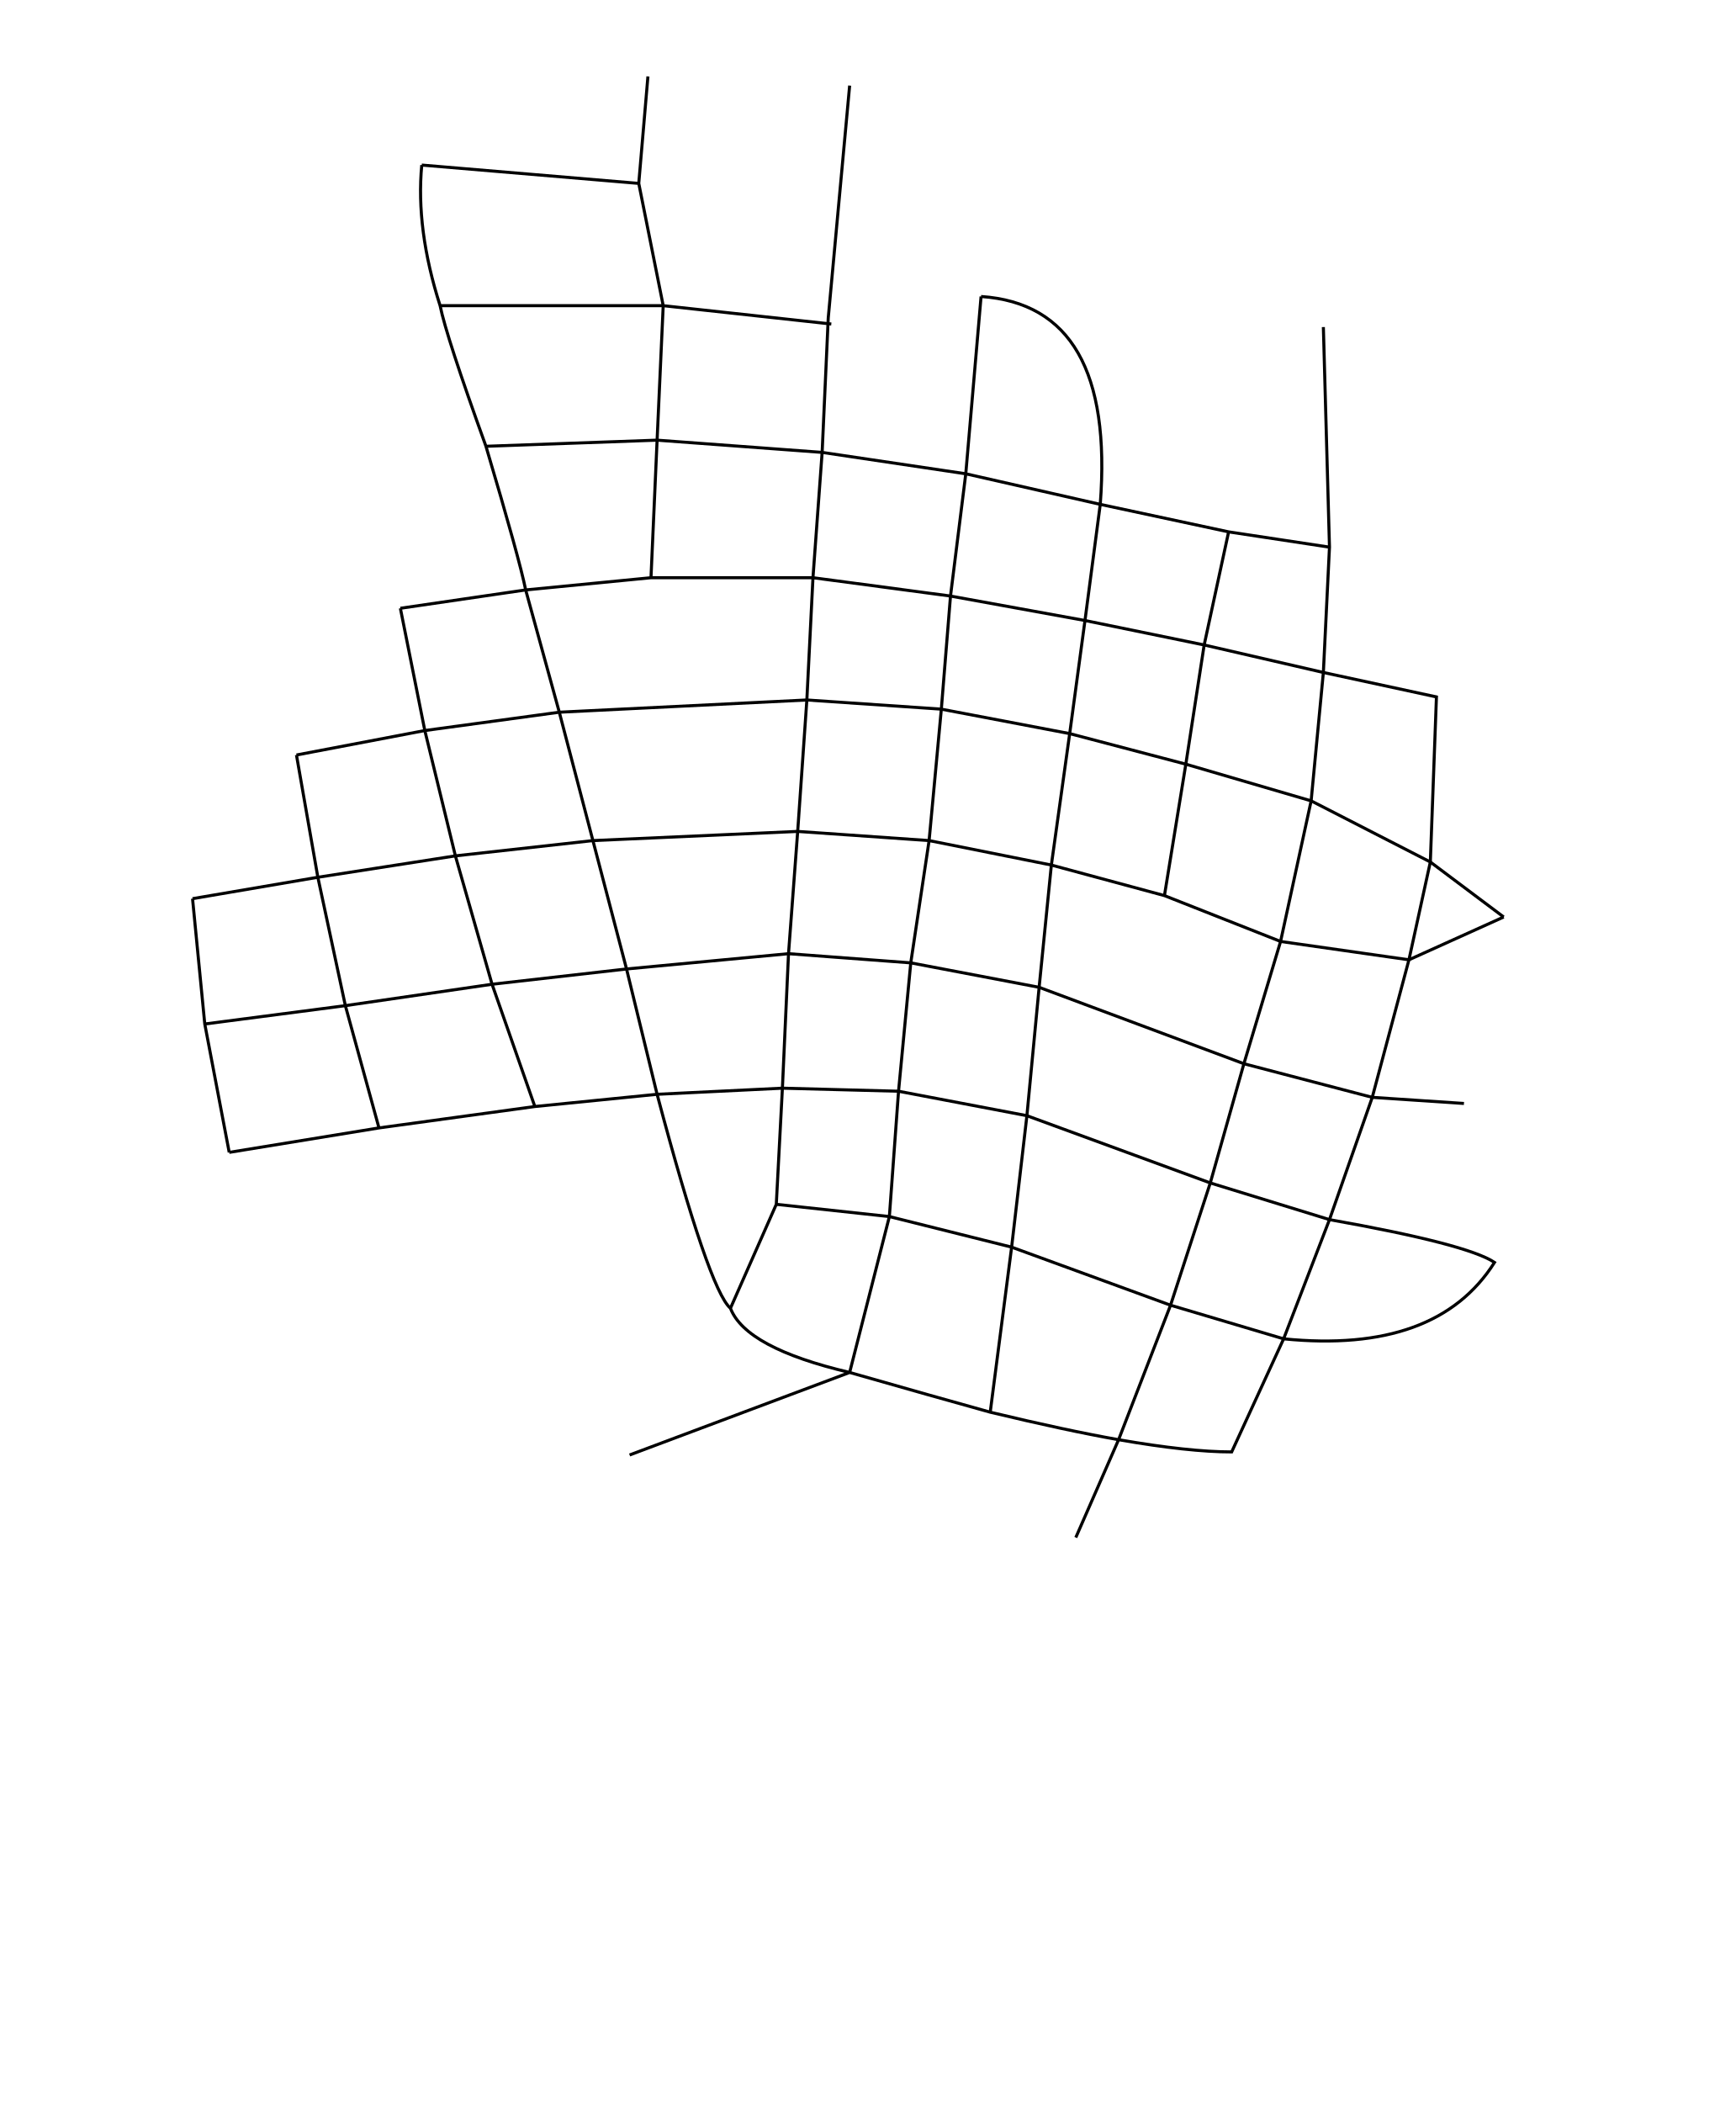
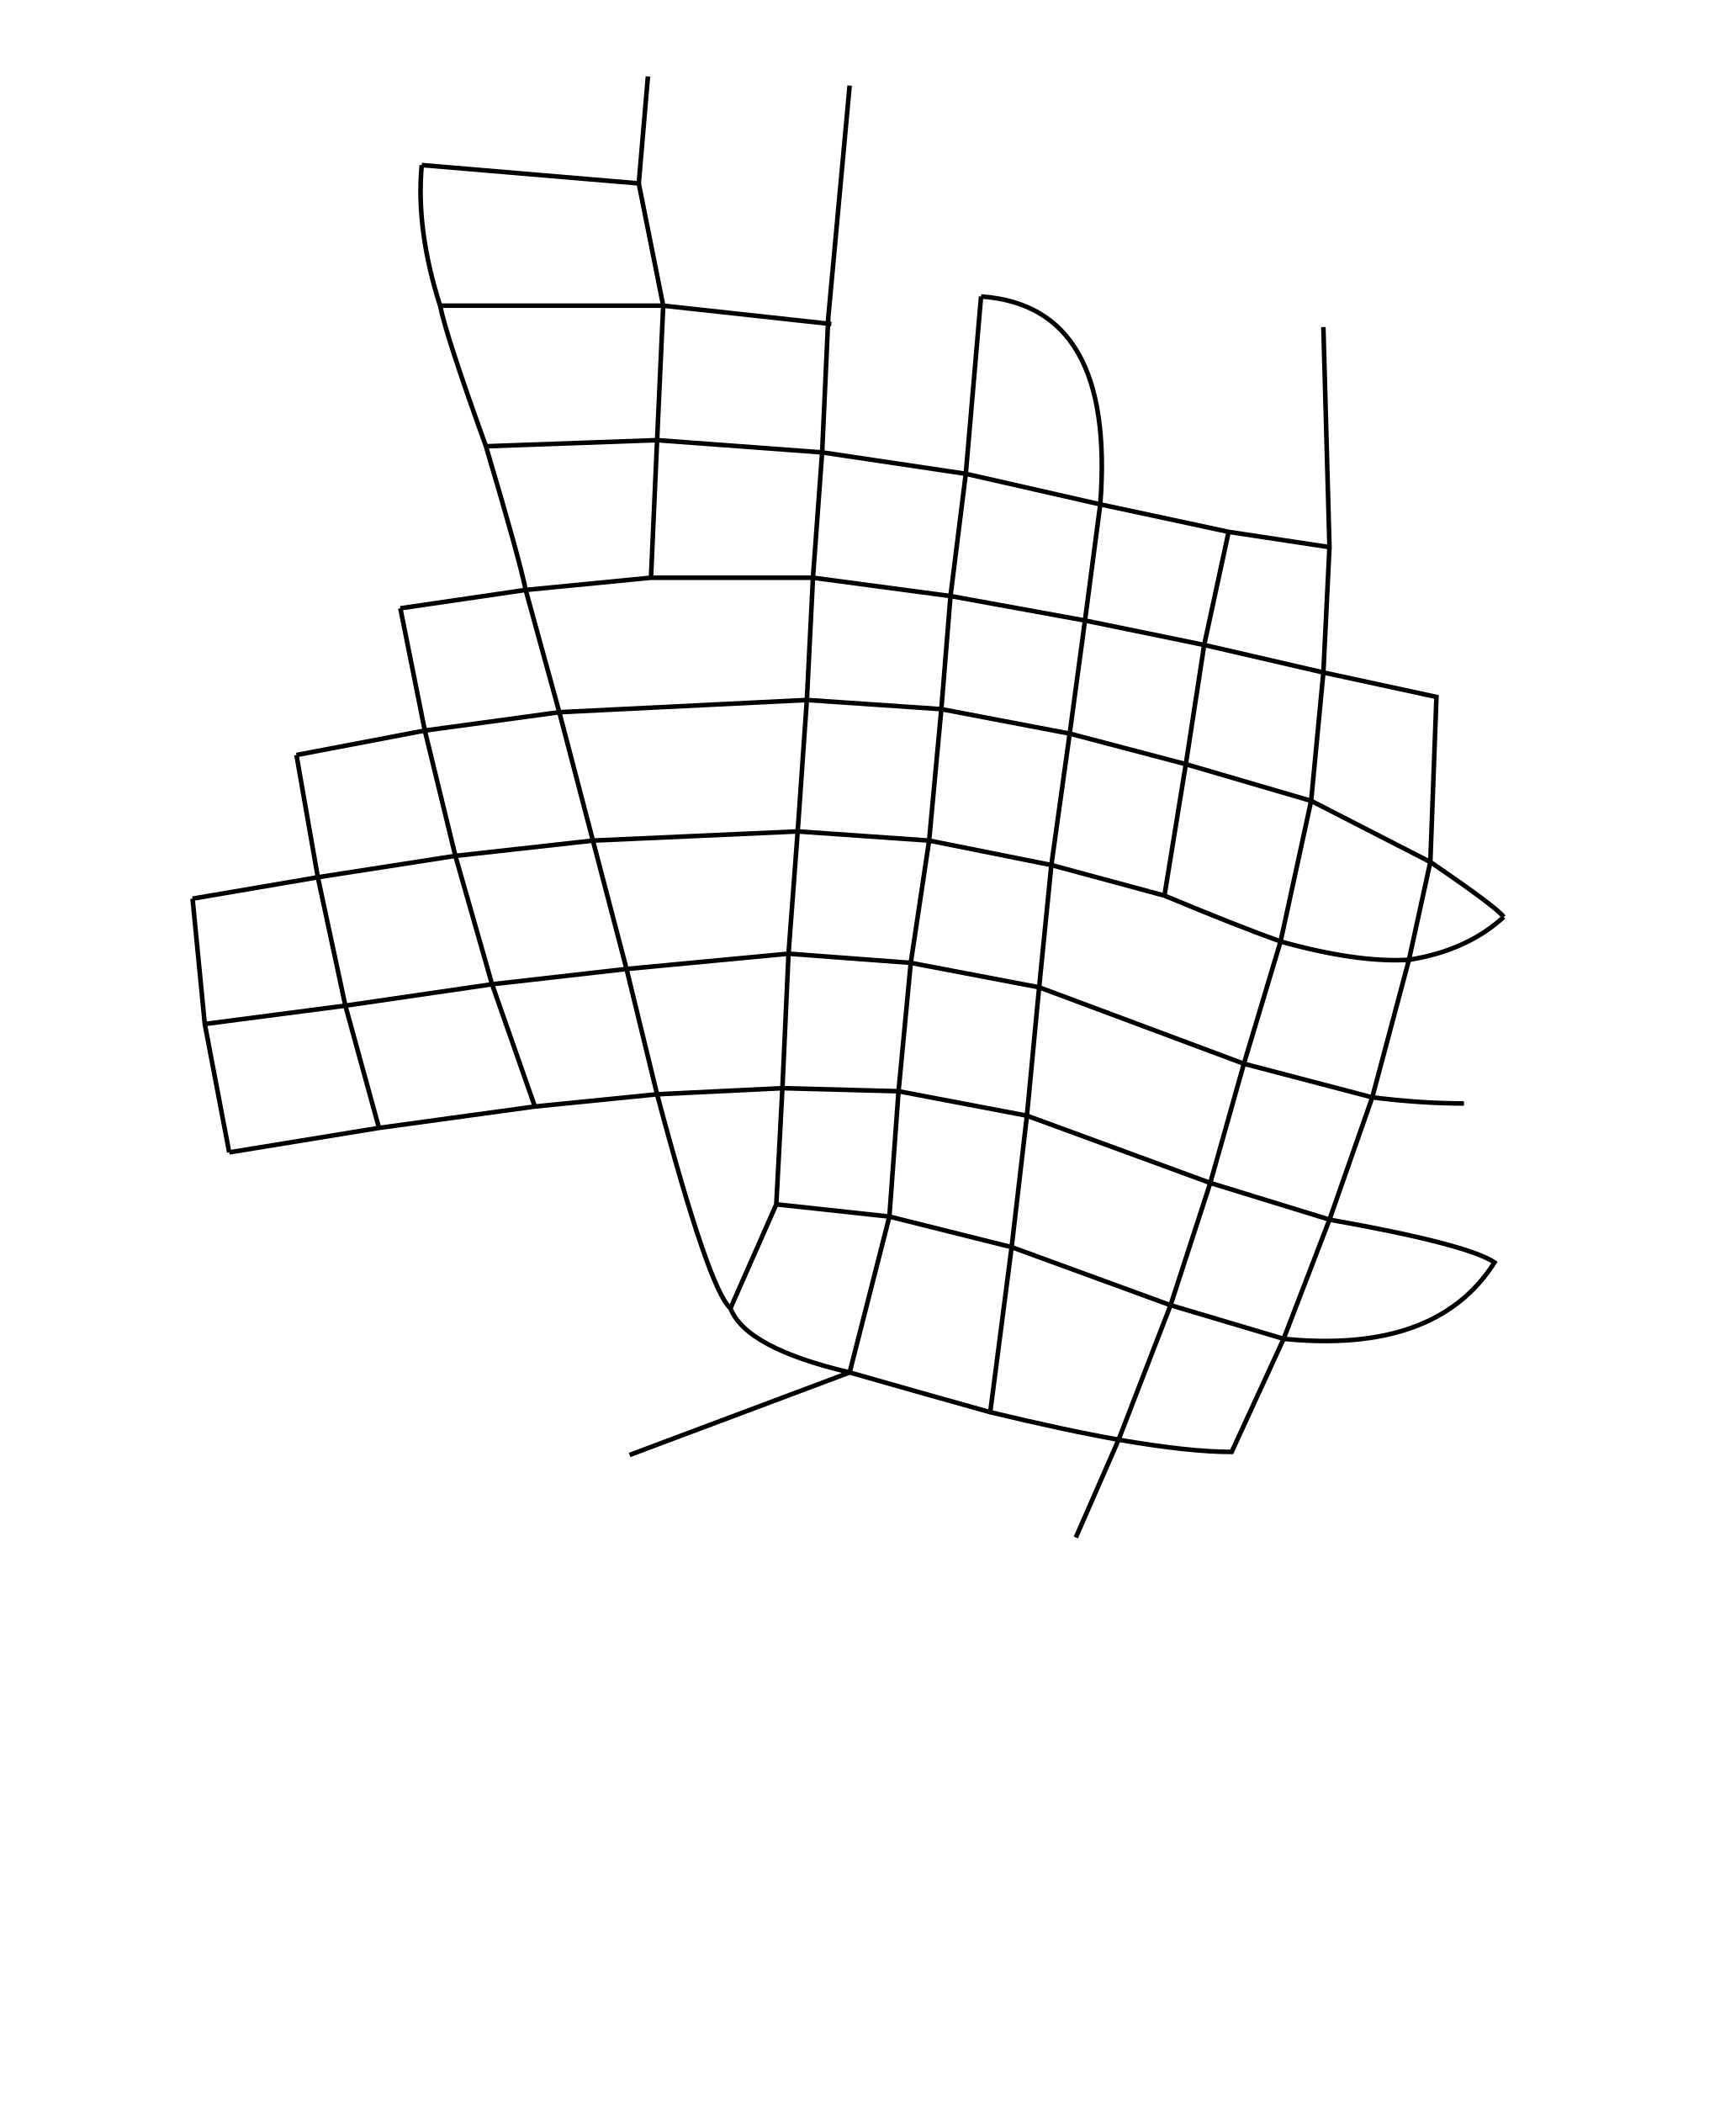
<svg xmlns="http://www.w3.org/2000/svg" width="568" height="688">
-   <path d="  M 138 054 Q 136 75 144 100 Q 146 110 159 146 Q 170 183 172 193 L 183 233 L 194 275 L 205 317 L 215 358 Q 232 422 239 428 Q 244 441 278 449 Q 306 457 324 462 Q 349 468 366 471 Q 389 475 403 475  L 420 438 L 435 399 L 449 359 L 461 314 L 468 282 L 470 228 L 433 220 L 394 211 L 355 203 L 311 195 L 266 189 L 213 189 L 172 193 L 131 199  M 138 54 L 209 60  M 212 25 L 209 60 L 217 100 L 215 144 L 213 189  M 144 100 L 217 100 L 272 106  M 159 146 L 215 144 L 269 148 L 316 155 L 360 165 L 402 174 L 435 179  M 278 28 L 271 104 L 269 148 L 266 189 L 264 229 L 261 272 L 258 312 L 256 356 L 254 394 L 239 428  M 321 97 L 316 155 L 311 195 L 308 232 L 304 275 L 298 315 L 294 357 L 291 398 L 278 449 L 206 476  M 321 97 Q 365 100 360 165 L 355 203 L 350 240 L 344 283 L 340 323 L 336 365 L 331 408 L 324 462  M 402 174 L 394 211 L 388 250 L 381 293  M 433 107 L 435 179 L 433 220 L 429 262 L 419 308 L 407 348 L 396 387 L 383 427 L 366 471 L 352 503  " stroke-width="1" stroke="#000" fill="none" />
-   <path d="  M 63 294 L 67 335 L 75 377  M 97 247 L 104 287 L 113 329 L 124 369  M 131 199 L 139 239 L 149 280 L 161 322 L 175 362  " stroke-width="1" stroke="#000" fill="none" />
-   <path d="  M 97 247 L 139 239 L 183 233 L 264 229 L 308 232 L 350 240 L 388 250 L 429 262 L 468 282 L 492 300  M 63 294 L 104 287 L 149 280 L 194 275 L 261 272 L 304 275 L 344 283 L 381 293 L 419 308 L 461 314 L 492 300  M 67 335 L 113 329 L 161 322 L 205 317 L 258 312 L 298 315 L 340 323 L 407 348 L 449 359 L 479 361  M 75 377 L 124 369 L 175 362 L 215 358 L 256 356 L 294 357 L 336 365 L 396 387 L 435 399 Q 480 407 489 413 Q 470 443 420 438 L 383 427 L 331 408 L 291 398 L 254 394  " stroke-width="1" stroke="#000" fill="none" />
+   <path d="  M 138 054 Q 136 75 144 100 Q 146 110 159 146 Q 170 183 172 193 L 183 233 L 194 275 L 205 317 L 215 358 Q 232 422 239 428 Q 244 441 278 449 Q 306 457 324 462 Q 349 468 366 471 Q 389 475 403 475  L 420 438 L 435 399 L 449 359 L 461 314 L 468 282 L 470 228 L 433 220 L 394 211 L 355 203 L 311 195 L 266 189 L 213 189 L 172 193 L 131 199  M 138 54 L 209 60  M 212 25 L 209 60 L 217 100 L 215 144 L 213 189  M 144 100 L 217 100 L 272 106  M 159 146 L 215 144 L 269 148 L 316 155 L 360 165 L 402 174 L 435 179  M 278 28 L 271 104 L 269 148 L 266 189 L 264 229 L 261 272 L 258 312 L 256 356 L 254 394 L 239 428  M 321 97 L 316 155 L 311 195 L 308 232 L 304 275 L 298 315 L 294 357 L 291 398 L 278 449 L 206 476  M 321 97 Q 365 100 360 165 L 355 203 L 350 240 L 344 283 L 340 323 L 336 365 L 331 408 L 324 462  M 402 174 L 394 211 L 388 250 L 381 293  M 433 107 L 435 179 L 433 220 L 429 262 L 419 308 L 407 348 L 396 387 L 383 427 L 366 471 L 352 503  " stroke-width="1.5" stroke="#000" fill="none" />
+   <path d="  M 63 294 L 67 335 L 75 377  M 97 247 L 104 287 L 113 329 L 124 369  M 131 199 L 139 239 L 149 280 L 161 322 L 175 362  " stroke-width="1.5" stroke="#000" fill="none" />
+   <path d="  M 97 247 L 139 239 L 183 233 L 264 229 L 308 232 L 350 240 L 388 250 L 429 262 L 468 282 Q 490 297 492 300  M 63 294 L 104 287 L 149 280 L 194 275 L 261 272 L 304 275 L 344 283 L 381 293 Q 405 303 419 308 Q 444 315 461 314 Q 480 311 492 300  M 67 335 L 113 329 L 161 322 L 205 317 L 258 312 L 298 315 L 340 323 L 407 348 L 449 359 Q 465 361 479 361  M 75 377 L 124 369 L 175 362 L 215 358 L 256 356 L 294 357 L 336 365 L 396 387 L 435 399 Q 480 407 489 413 Q 470 443 420 438 L 383 427 L 331 408 L 291 398 L 254 394  " stroke-width="1.5" stroke="#000" fill="none" />
</svg>
